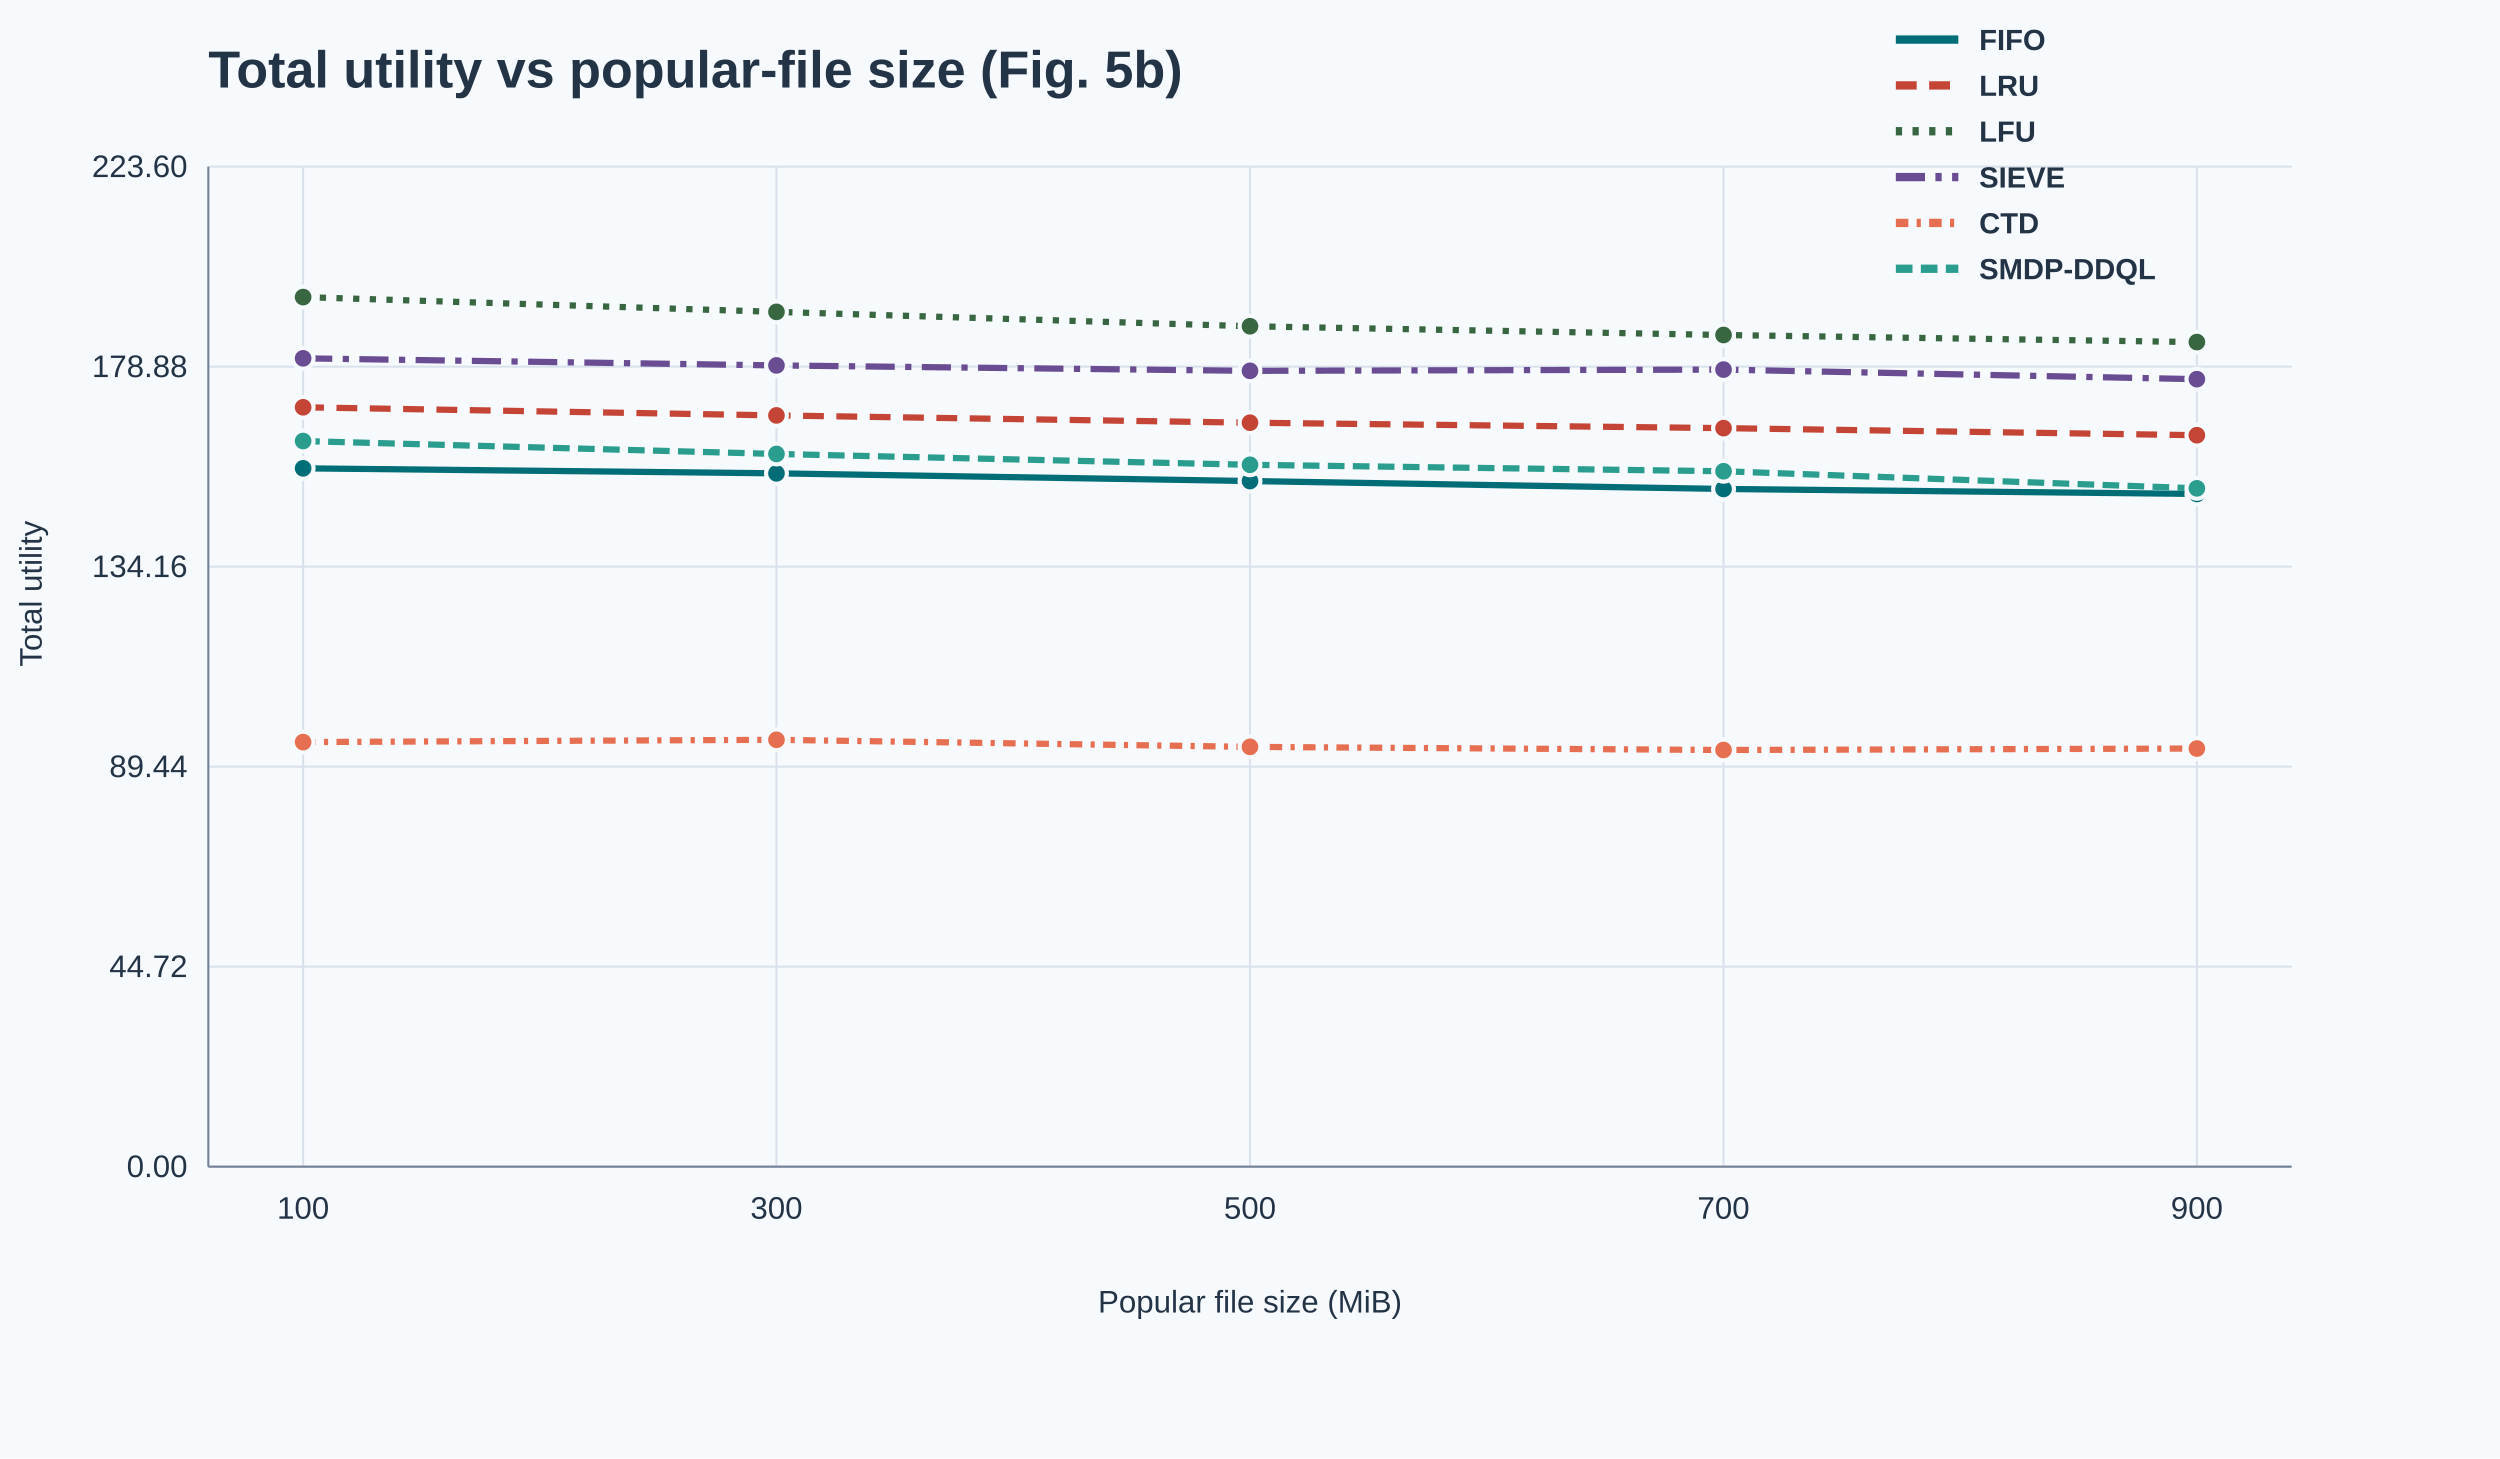
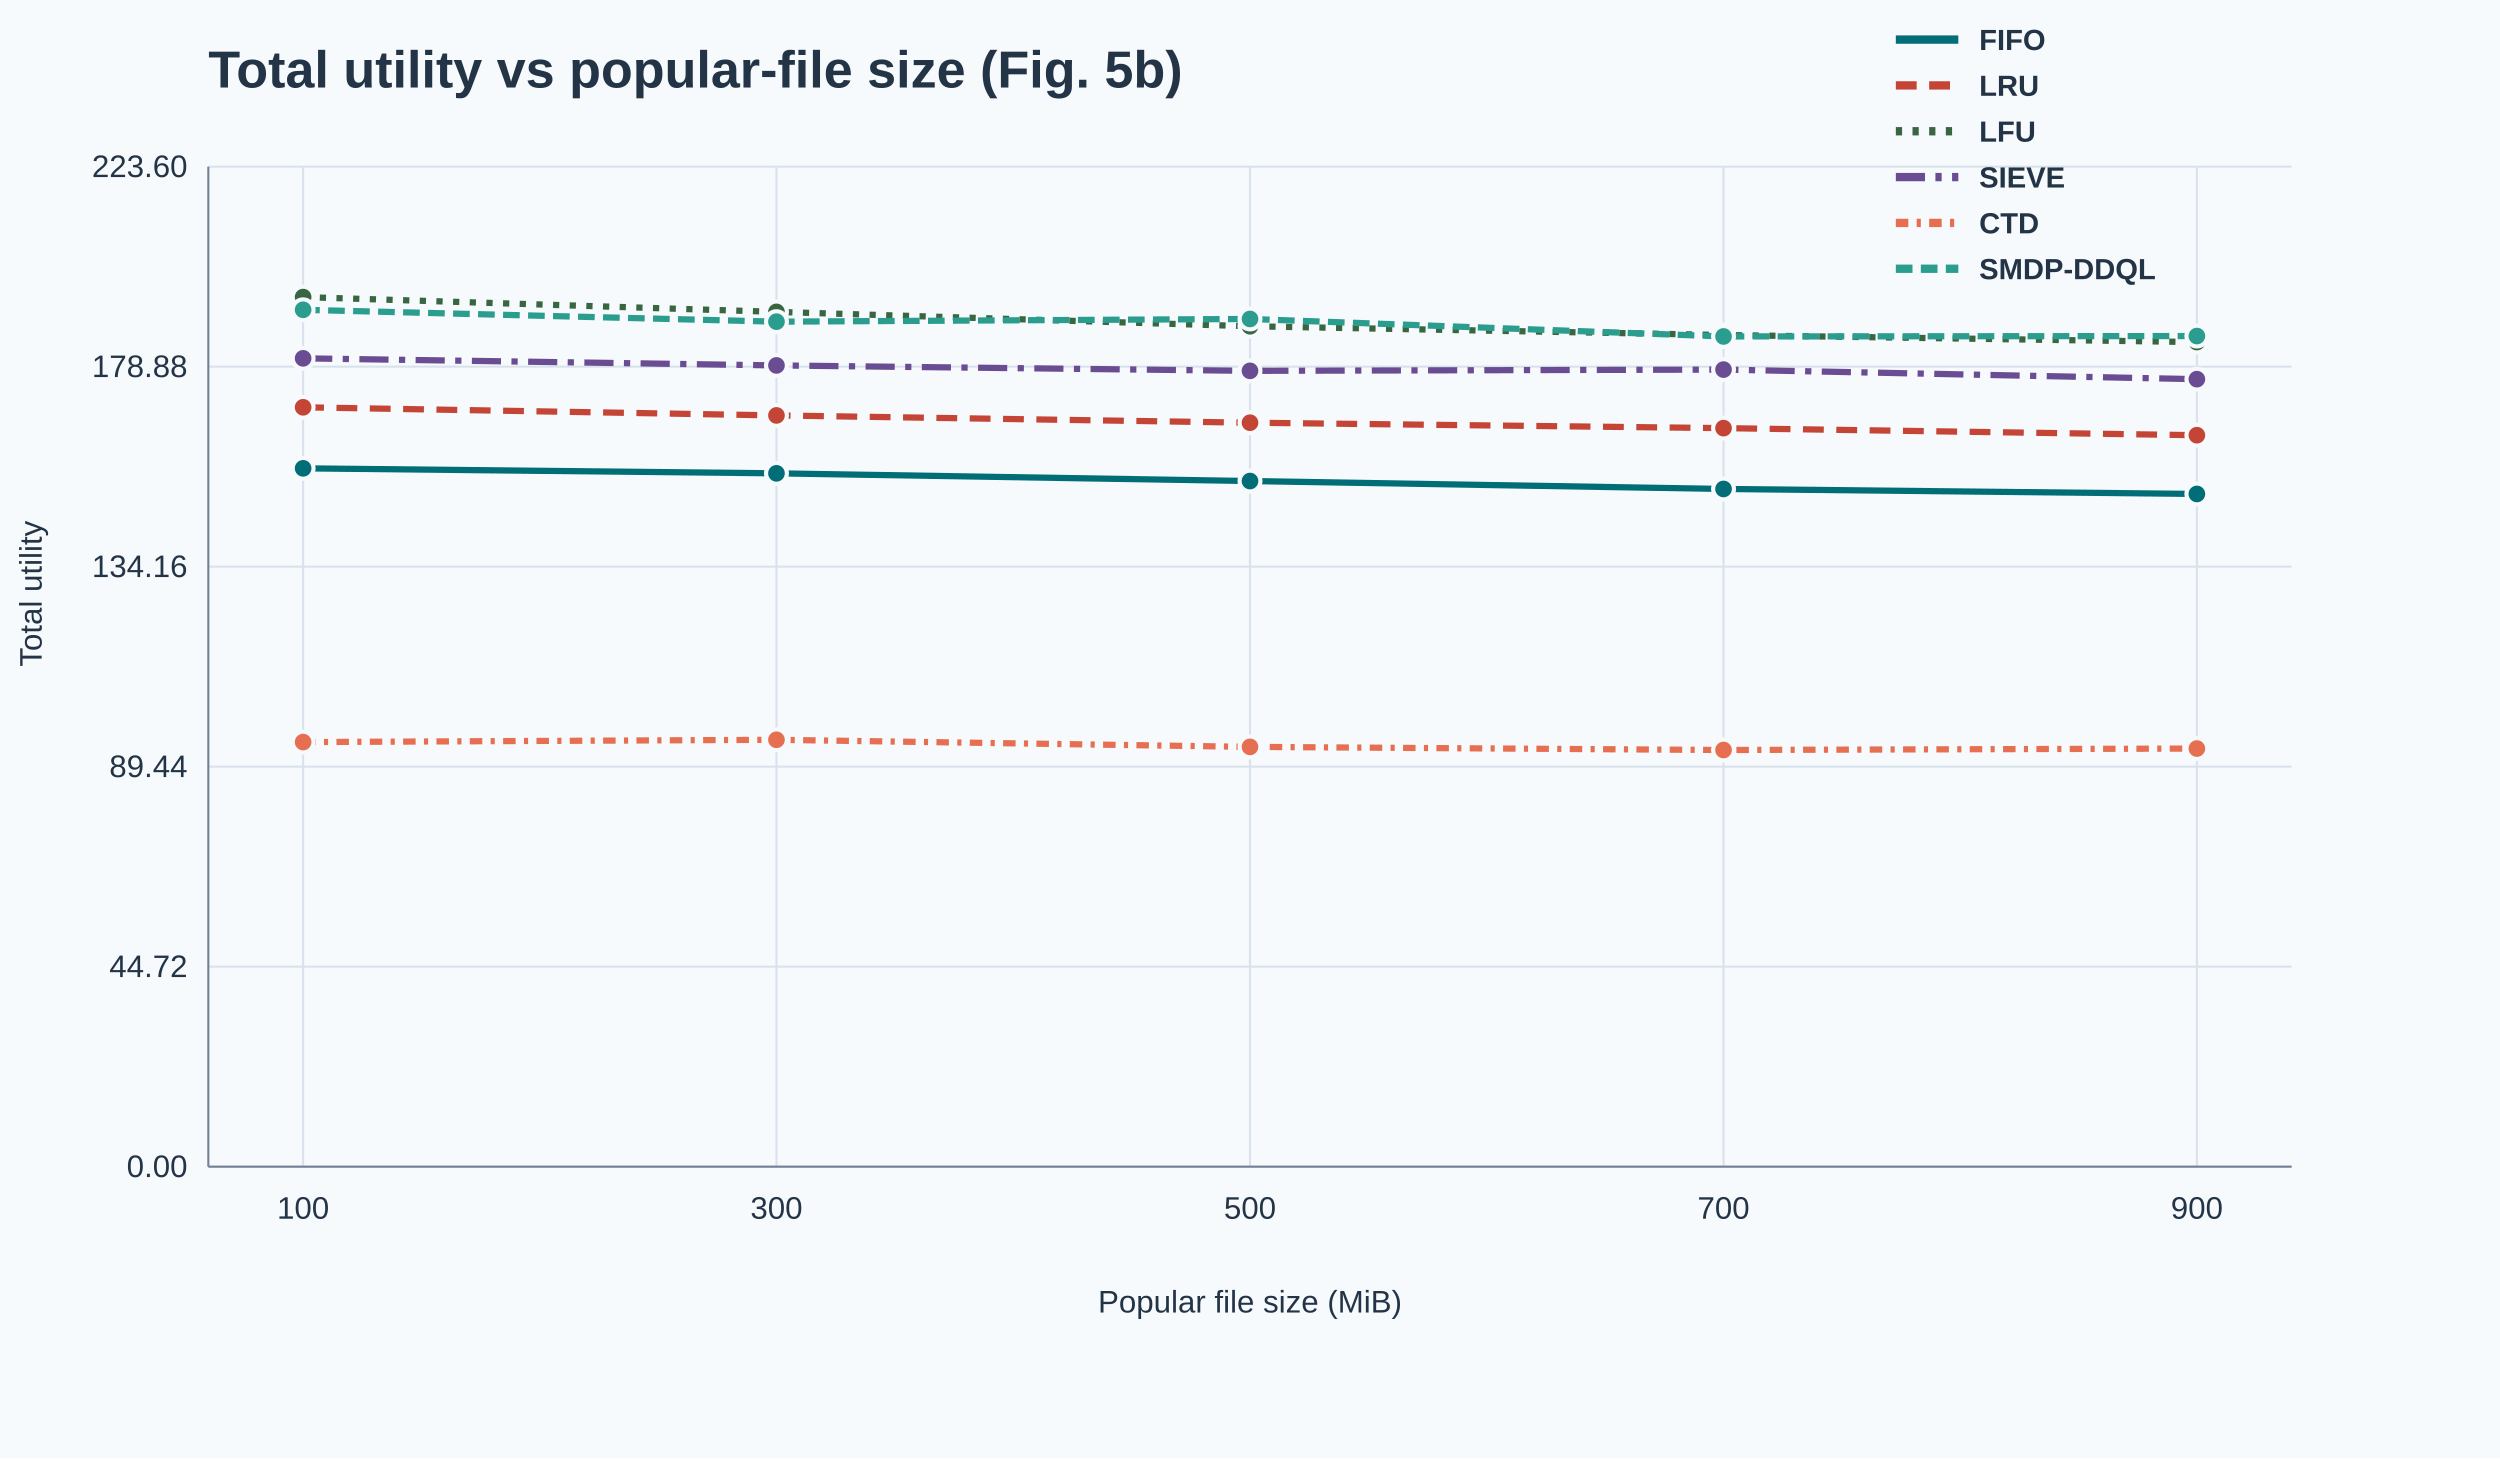
<svg xmlns="http://www.w3.org/2000/svg" width="1200" height="700" viewBox="0 0 1200 700">
  <style>text{font-family:Segoe UI,Arial,sans-serif;fill:#243447}.title{font-size:25px;font-weight:600}.label{font-size:15px}.legend{font-size:14px;font-weight:600}.grid{stroke:#d9e2ec}.axis{stroke:#718096}.line{fill:none;stroke-width:3}.point{stroke:#f7fafc;stroke-width:2}</style>
  <rect width="100%" height="100%" fill="#f7fafc" />
  <text x="100" y="42" class="title">Total utility vs popular-file size (Fig. 5b)</text>
  <text x="600" y="630" class="label" text-anchor="middle">Popular file size (MiB)</text>
  <text x="20" y="320" class="label" transform="rotate(-90 20 320)">Total utility</text>
  <line x1="100" y1="560" x2="1100" y2="560" class="grid" />
  <text x="90" y="565" class="label" text-anchor="end">0.00</text>
  <line x1="100" y1="464" x2="1100" y2="464" class="grid" />
  <text x="90" y="469" class="label" text-anchor="end">44.72</text>
  <line x1="100" y1="368" x2="1100" y2="368" class="grid" />
  <text x="90" y="373" class="label" text-anchor="end">89.44</text>
  <line x1="100" y1="272" x2="1100" y2="272" class="grid" />
  <text x="90" y="277" class="label" text-anchor="end">134.16</text>
  <line x1="100" y1="176" x2="1100" y2="176" class="grid" />
  <text x="90" y="181" class="label" text-anchor="end">178.88</text>
  <line x1="100" y1="80" x2="1100" y2="80" class="grid" />
  <text x="90" y="85" class="label" text-anchor="end">223.60</text>
  <line x1="145.5" y1="80" x2="145.5" y2="560" class="grid" />
  <text x="145.5" y="585" class="label" text-anchor="middle">100</text>
  <line x1="372.7" y1="80" x2="372.7" y2="560" class="grid" />
  <text x="372.7" y="585" class="label" text-anchor="middle">300</text>
  <line x1="600.0" y1="80" x2="600.0" y2="560" class="grid" />
  <text x="600.0" y="585" class="label" text-anchor="middle">500</text>
  <line x1="827.3" y1="80" x2="827.3" y2="560" class="grid" />
  <text x="827.3" y="585" class="label" text-anchor="middle">700</text>
  <line x1="1054.5" y1="80" x2="1054.5" y2="560" class="grid" />
  <text x="1054.5" y="585" class="label" text-anchor="middle">900</text>
  <polyline points="145.5,224.8 372.7,227.2 600.0,230.9 827.3,234.7 1054.5,237.1" class="line" stroke="#006d77" stroke-dasharray="" />
  <line x1="910" y1="19" x2="940" y2="19" stroke="#006d77" stroke-width="4" stroke-dasharray="" />
  <text x="950" y="24" class="legend">FIFO</text>
  <circle cx="145.5" cy="224.8" r="5" fill="#006d77" class="point" />
  <circle cx="372.7" cy="227.2" r="5" fill="#006d77" class="point" />
  <circle cx="600.0" cy="230.9" r="5" fill="#006d77" class="point" />
  <circle cx="827.3" cy="234.7" r="5" fill="#006d77" class="point" />
  <circle cx="1054.5" cy="237.1" r="5" fill="#006d77" class="point" />
  <polyline points="145.5,195.5 372.7,199.4 600.0,202.9 827.3,205.5 1054.5,208.9" class="line" stroke="#c44536" stroke-dasharray="10 6" />
  <line x1="910" y1="41" x2="940" y2="41" stroke="#c44536" stroke-width="4" stroke-dasharray="10 6" />
  <text x="950" y="46" class="legend">LRU</text>
  <circle cx="145.5" cy="195.5" r="5" fill="#c44536" class="point" />
  <circle cx="372.7" cy="199.4" r="5" fill="#c44536" class="point" />
  <circle cx="600.0" cy="202.9" r="5" fill="#c44536" class="point" />
  <circle cx="827.3" cy="205.5" r="5" fill="#c44536" class="point" />
  <circle cx="1054.5" cy="208.9" r="5" fill="#c44536" class="point" />
  <polyline points="145.5,142.6 372.7,149.7 600.0,156.6 827.3,160.8 1054.5,164.2" class="line" stroke="#386641" stroke-dasharray="3 5" />
  <line x1="910" y1="63" x2="940" y2="63" stroke="#386641" stroke-width="4" stroke-dasharray="3 5" />
  <text x="950" y="68" class="legend">LFU</text>
  <circle cx="145.5" cy="142.6" r="5" fill="#386641" class="point" />
  <circle cx="372.7" cy="149.7" r="5" fill="#386641" class="point" />
  <circle cx="600.0" cy="156.6" r="5" fill="#386641" class="point" />
  <circle cx="827.3" cy="160.8" r="5" fill="#386641" class="point" />
  <circle cx="1054.5" cy="164.2" r="5" fill="#386641" class="point" />
  <polyline points="145.5,172.0 372.7,175.4 600.0,178.0 827.3,177.4 1054.5,182.0" class="line" stroke="#6a4c93" stroke-dasharray="14 5 3 5" />
  <line x1="910" y1="85" x2="940" y2="85" stroke="#6a4c93" stroke-width="4" stroke-dasharray="14 5 3 5" />
  <text x="950" y="90" class="legend">SIEVE</text>
  <circle cx="145.5" cy="172.0" r="5" fill="#6a4c93" class="point" />
  <circle cx="372.7" cy="175.4" r="5" fill="#6a4c93" class="point" />
  <circle cx="600.0" cy="178.0" r="5" fill="#6a4c93" class="point" />
  <circle cx="827.3" cy="177.4" r="5" fill="#6a4c93" class="point" />
  <circle cx="1054.5" cy="182.0" r="5" fill="#6a4c93" class="point" />
  <polyline points="145.5,356.2 372.7,355.1 600.0,358.5 827.3,360.0 1054.5,359.3" class="line" stroke="#e76f51" stroke-dasharray="6 4 2 4" />
  <line x1="910" y1="107" x2="940" y2="107" stroke="#e76f51" stroke-width="4" stroke-dasharray="6 4 2 4" />
  <text x="950" y="112" class="legend">CTD</text>
  <circle cx="145.5" cy="356.2" r="5" fill="#e76f51" class="point" />
  <circle cx="372.7" cy="355.1" r="5" fill="#e76f51" class="point" />
  <circle cx="600.0" cy="358.5" r="5" fill="#e76f51" class="point" />
  <circle cx="827.3" cy="360.0" r="5" fill="#e76f51" class="point" />
  <circle cx="1054.5" cy="359.3" r="5" fill="#e76f51" class="point" />
-   <polyline points="145.5,211.7 372.7,217.9 600.0,223.1 827.3,226.2 1054.5,234.4" class="line" stroke="#2a9d8f" stroke-dasharray="8 4" />
+   <polyline points="145.5,148.7 372.7,154.4 600.0,153.1 827.3,161.5 1054.5,161.3" class="line" stroke="#2a9d8f" stroke-dasharray="8 4" />
  <line x1="910" y1="129" x2="940" y2="129" stroke="#2a9d8f" stroke-width="4" stroke-dasharray="8 4" />
  <text x="950" y="134" class="legend">SMDP-DDQL</text>
-   <circle cx="145.5" cy="211.7" r="5" fill="#2a9d8f" class="point" />
-   <circle cx="372.7" cy="217.9" r="5" fill="#2a9d8f" class="point" />
-   <circle cx="600.0" cy="223.1" r="5" fill="#2a9d8f" class="point" />
-   <circle cx="827.3" cy="226.2" r="5" fill="#2a9d8f" class="point" />
-   <circle cx="1054.5" cy="234.4" r="5" fill="#2a9d8f" class="point" />
+   <circle cx="145.5" cy="148.7" r="5" fill="#2a9d8f" class="point" />
+   <circle cx="372.7" cy="154.4" r="5" fill="#2a9d8f" class="point" />
+   <circle cx="600.0" cy="153.1" r="5" fill="#2a9d8f" class="point" />
+   <circle cx="827.3" cy="161.5" r="5" fill="#2a9d8f" class="point" />
+   <circle cx="1054.5" cy="161.3" r="5" fill="#2a9d8f" class="point" />
  <line x1="100" y1="80" x2="100" y2="560" class="axis" />
  <line x1="100" y1="560" x2="1100" y2="560" class="axis" />
</svg>
